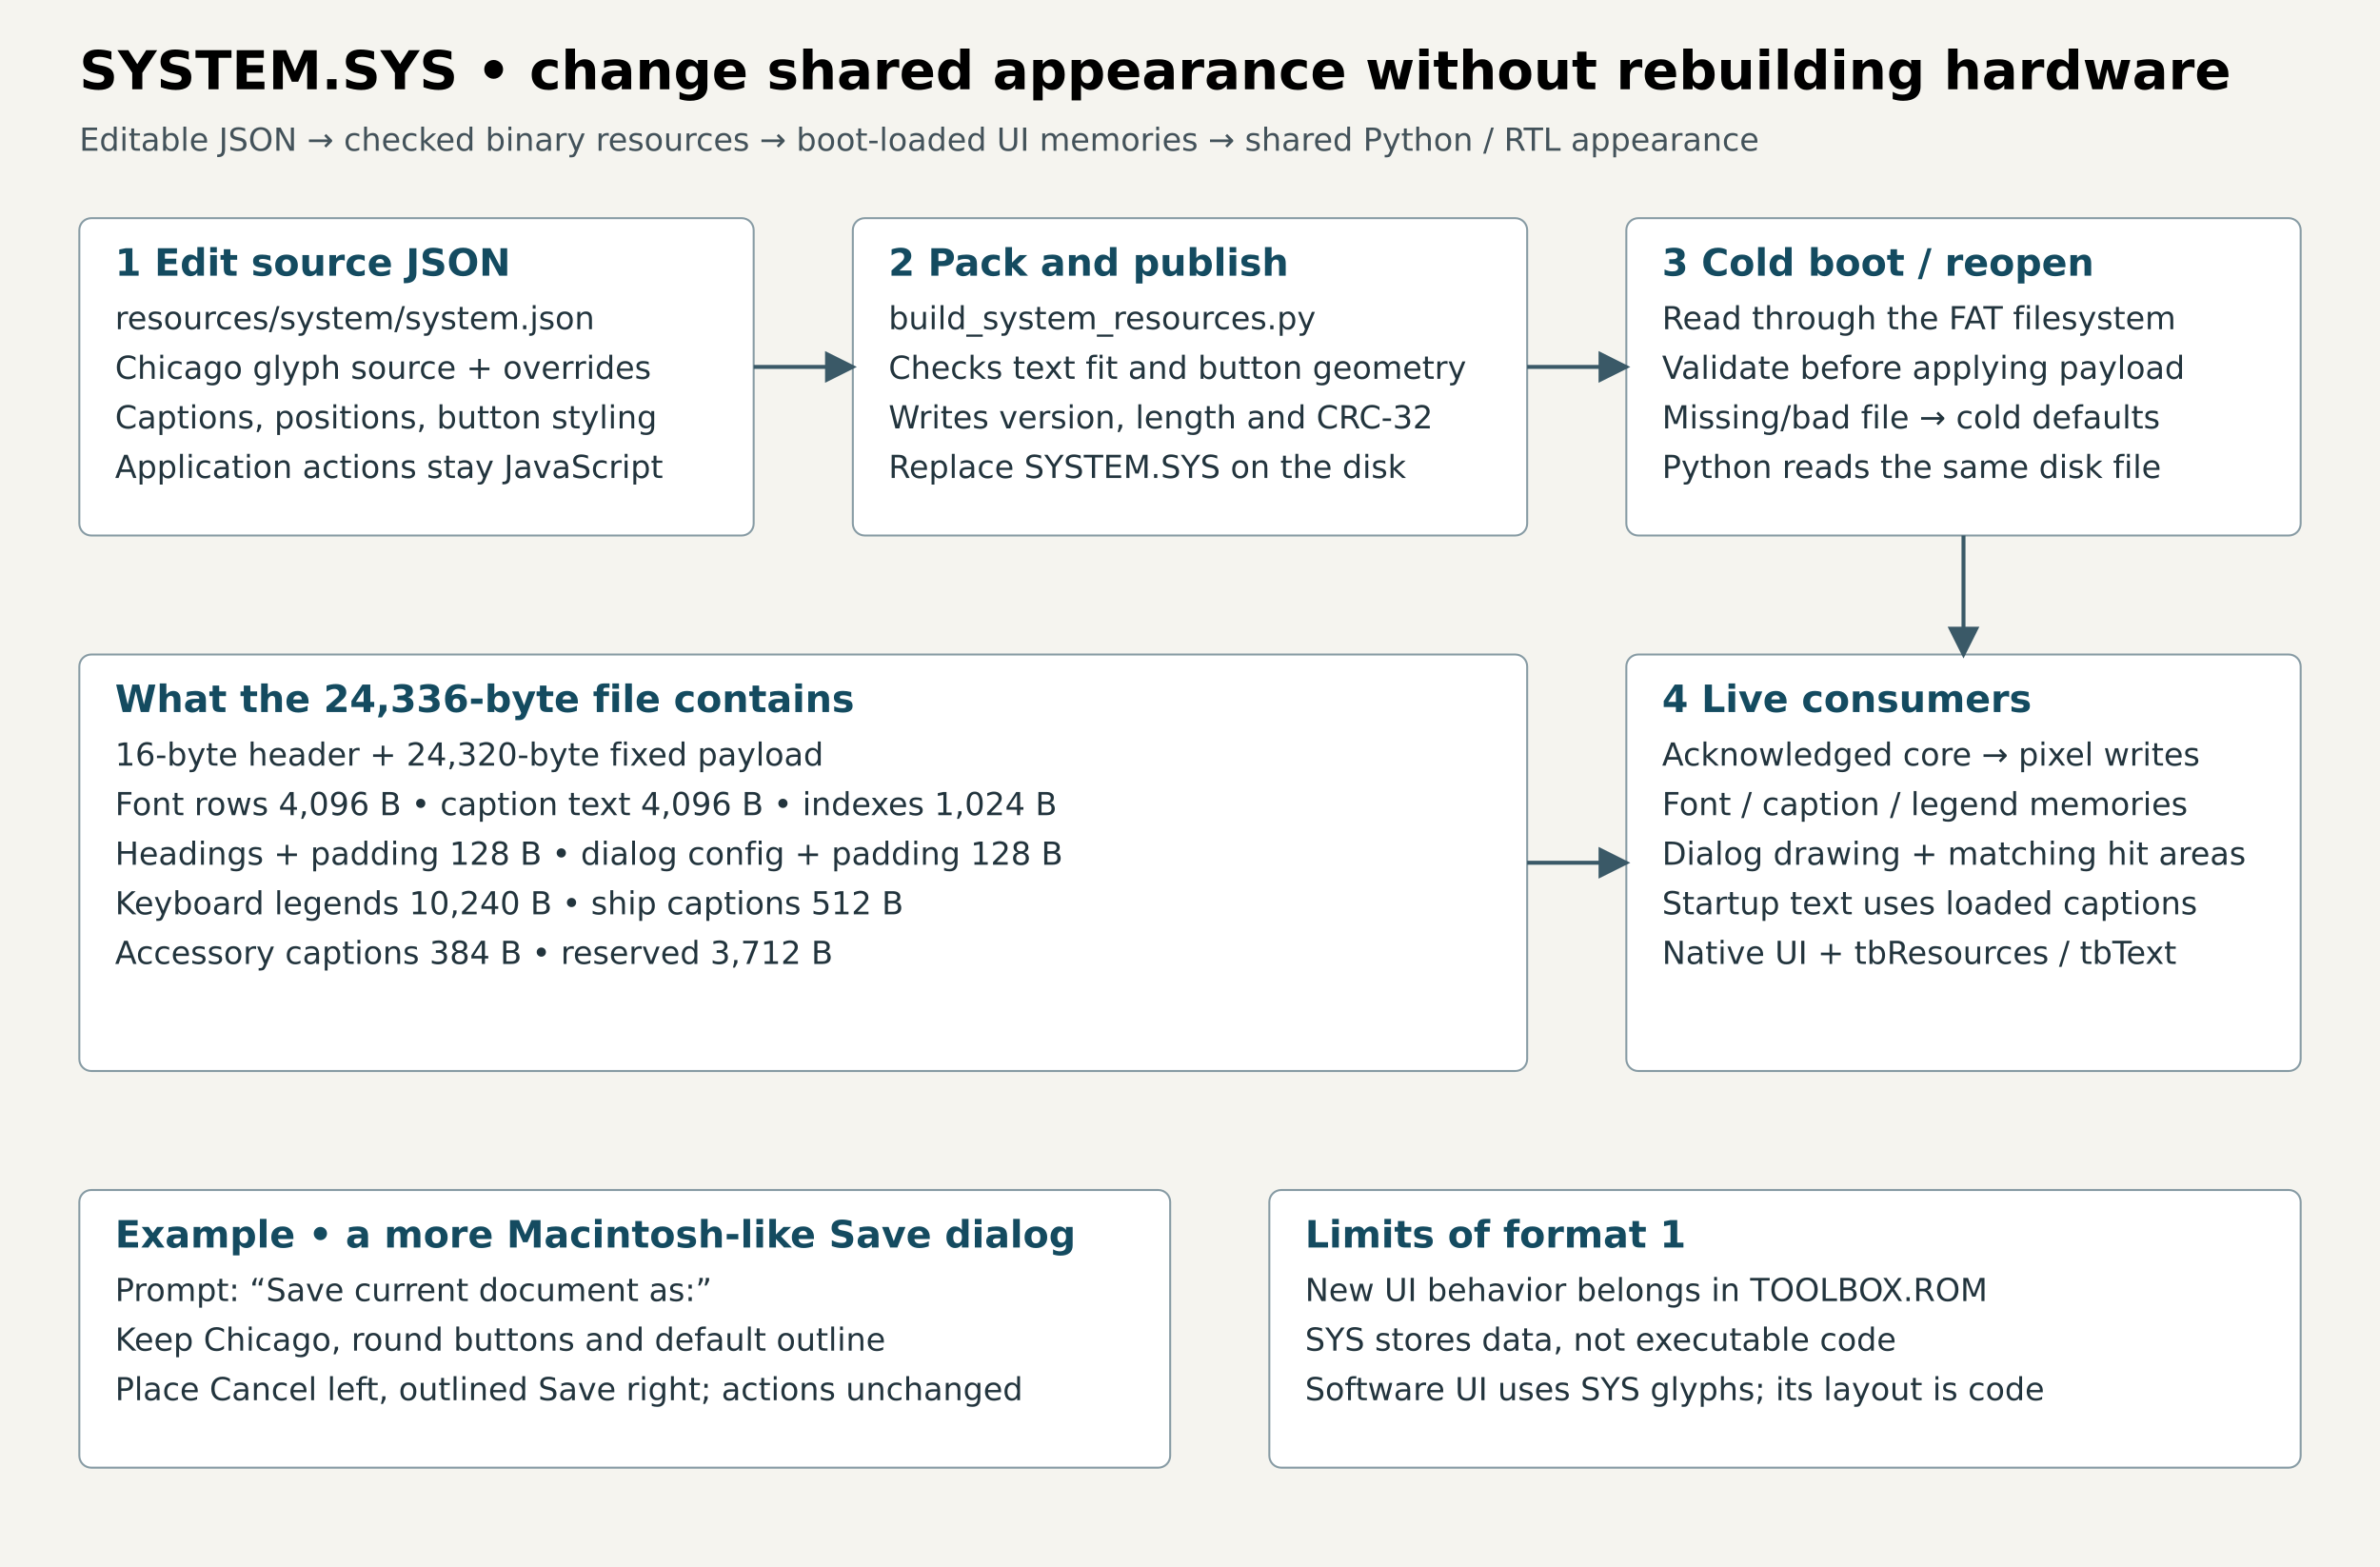
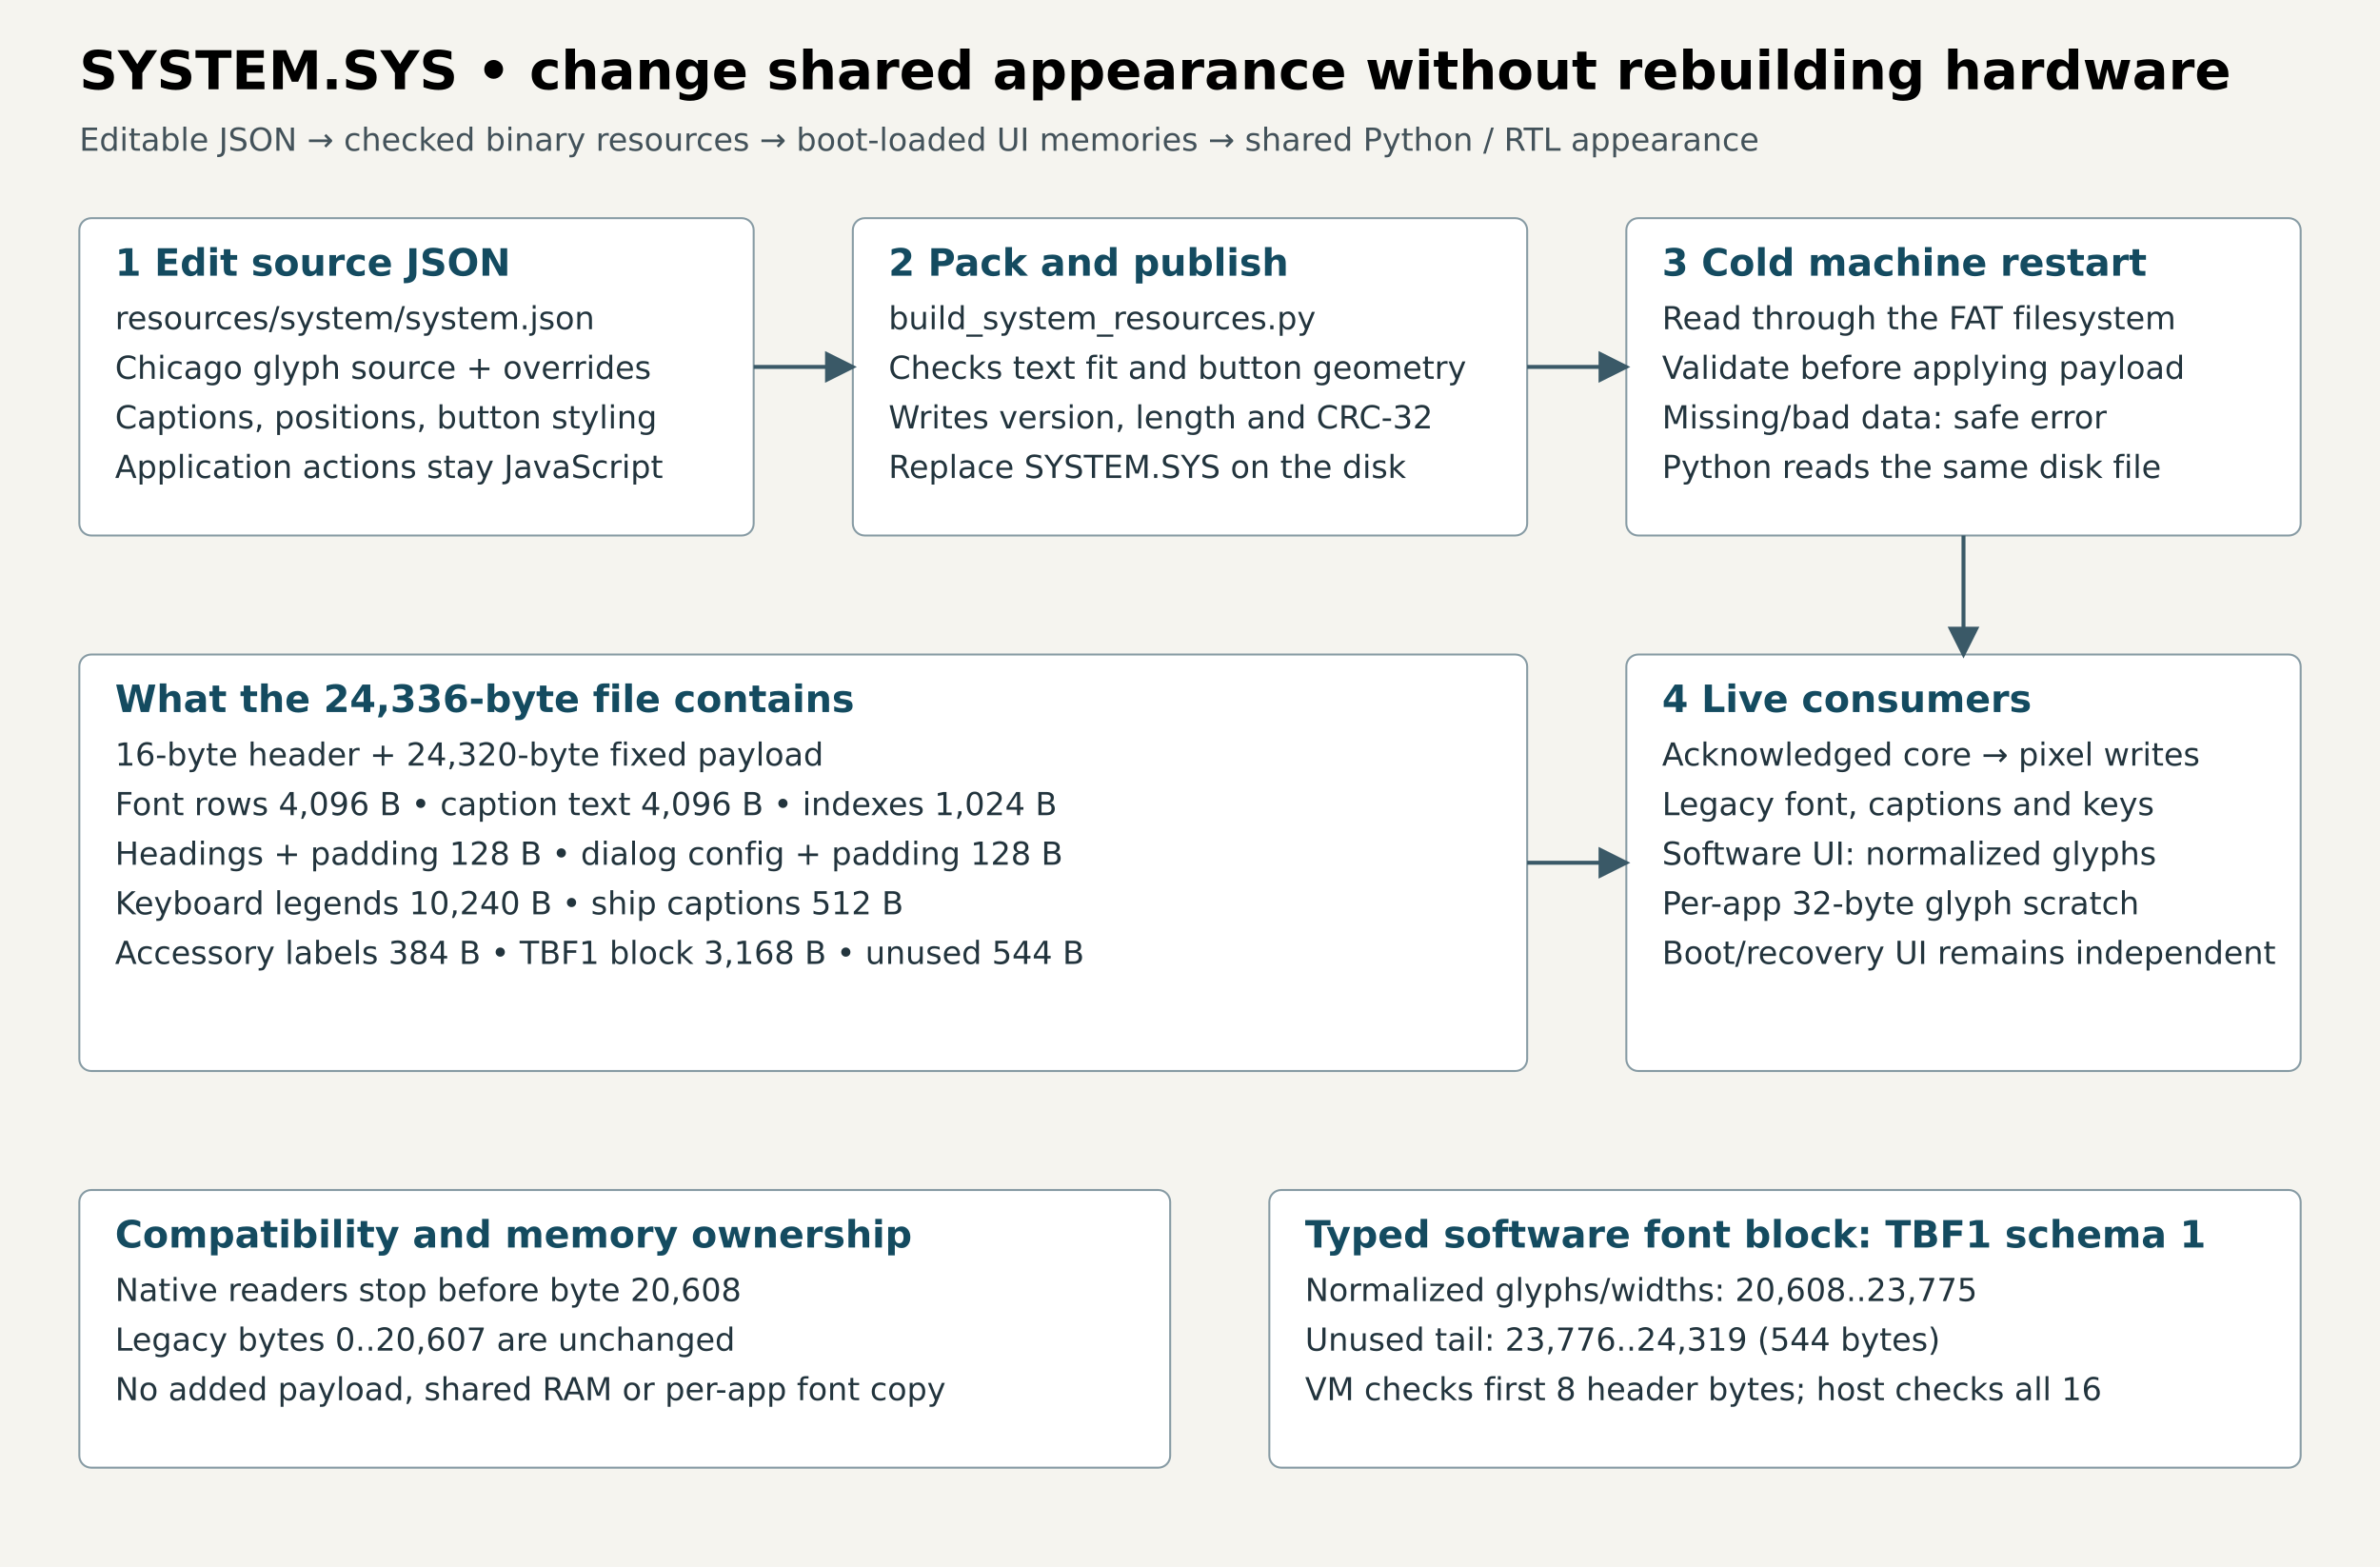
<svg xmlns="http://www.w3.org/2000/svg" width="1200" height="790" viewBox="0 0 1200 790">
  <defs>
    <marker id="a" markerWidth="8" markerHeight="8" refX="7" refY="4" orient="auto">
      <path d="M0 0L8 4L0 8" fill="#3a5967" />
    </marker>
  </defs>
  <rect width="1200" height="100%" fill="#f5f4ef" />
  <text x="40" y="45" font-family="DejaVu Sans,sans-serif" font-size="27" font-weight="bold">SYSTEM.SYS • change shared appearance without rebuilding hardware</text>
  <text x="40" y="76" font-family="DejaVu Sans,sans-serif" font-size="16" fill="#43525a">Editable JSON → checked binary resources → boot-loaded UI memories → shared Python / RTL appearance</text>
  <rect x="40" y="110" width="340" height="160" rx="6" fill="white" stroke="#879ba4" />
  <text x="58" y="139" font-family="DejaVu Sans,sans-serif" font-size="19" font-weight="bold" fill="#144b60">1  Edit source JSON</text>
  <text x="58" y="166" font-family="DejaVu Sans,sans-serif" font-size="16" fill="#22343d">resources/system/system.json</text>
  <text x="58" y="191" font-family="DejaVu Sans,sans-serif" font-size="16" fill="#22343d">Chicago glyph source + overrides</text>
  <text x="58" y="216" font-family="DejaVu Sans,sans-serif" font-size="16" fill="#22343d">Captions, positions, button styling</text>
  <text x="58" y="241" font-family="DejaVu Sans,sans-serif" font-size="16" fill="#22343d">Application actions stay JavaScript</text>
  <rect x="430" y="110" width="340" height="160" rx="6" fill="white" stroke="#879ba4" />
  <text x="448" y="139" font-family="DejaVu Sans,sans-serif" font-size="19" font-weight="bold" fill="#144b60">2  Pack and publish</text>
  <text x="448" y="166" font-family="DejaVu Sans,sans-serif" font-size="16" fill="#22343d">build_system_resources.py</text>
  <text x="448" y="191" font-family="DejaVu Sans,sans-serif" font-size="16" fill="#22343d">Checks text fit and button geometry</text>
  <text x="448" y="216" font-family="DejaVu Sans,sans-serif" font-size="16" fill="#22343d">Writes version, length and CRC-32</text>
  <text x="448" y="241" font-family="DejaVu Sans,sans-serif" font-size="16" fill="#22343d">Replace SYSTEM.SYS on the disk</text>
  <rect x="820" y="110" width="340" height="160" rx="6" fill="white" stroke="#879ba4" />
-   <text x="838" y="139" font-family="DejaVu Sans,sans-serif" font-size="19" font-weight="bold" fill="#144b60">3  Cold boot / reopen</text>
+   <text x="838" y="139" font-family="DejaVu Sans,sans-serif" font-size="19" font-weight="bold" fill="#144b60">3  Cold machine restart</text>
  <text x="838" y="166" font-family="DejaVu Sans,sans-serif" font-size="16" fill="#22343d">Read through the FAT filesystem</text>
  <text x="838" y="191" font-family="DejaVu Sans,sans-serif" font-size="16" fill="#22343d">Validate before applying payload</text>
-   <text x="838" y="216" font-family="DejaVu Sans,sans-serif" font-size="16" fill="#22343d">Missing/bad file → cold defaults</text>
+   <text x="838" y="216" font-family="DejaVu Sans,sans-serif" font-size="16" fill="#22343d">Missing/bad data: safe error</text>
  <text x="838" y="241" font-family="DejaVu Sans,sans-serif" font-size="16" fill="#22343d">Python reads the same disk file</text>
  <rect x="40" y="330" width="730" height="210" rx="6" fill="white" stroke="#879ba4" />
  <text x="58" y="359" font-family="DejaVu Sans,sans-serif" font-size="19" font-weight="bold" fill="#144b60">What the 24,336-byte file contains</text>
  <text x="58" y="386" font-family="DejaVu Sans,sans-serif" font-size="16" fill="#22343d">16-byte header + 24,320-byte fixed payload</text>
  <text x="58" y="411" font-family="DejaVu Sans,sans-serif" font-size="16" fill="#22343d">Font rows 4,096 B • caption text 4,096 B • indexes 1,024 B</text>
  <text x="58" y="436" font-family="DejaVu Sans,sans-serif" font-size="16" fill="#22343d">Headings + padding 128 B • dialog config + padding 128 B</text>
  <text x="58" y="461" font-family="DejaVu Sans,sans-serif" font-size="16" fill="#22343d">Keyboard legends 10,240 B • ship captions 512 B</text>
-   <text x="58" y="486" font-family="DejaVu Sans,sans-serif" font-size="16" fill="#22343d">Accessory captions 384 B • reserved 3,712 B</text>
+   <text x="58" y="486" font-family="DejaVu Sans,sans-serif" font-size="16" fill="#22343d">Accessory labels 384 B • TBF1 block 3,168 B • unused 544 B</text>
  <rect x="820" y="330" width="340" height="210" rx="6" fill="white" stroke="#879ba4" />
  <text x="838" y="359" font-family="DejaVu Sans,sans-serif" font-size="19" font-weight="bold" fill="#144b60">4  Live consumers</text>
  <text x="838" y="386" font-family="DejaVu Sans,sans-serif" font-size="16" fill="#22343d">Acknowledged core → pixel writes</text>
-   <text x="838" y="411" font-family="DejaVu Sans,sans-serif" font-size="16" fill="#22343d">Font / caption / legend memories</text>
-   <text x="838" y="436" font-family="DejaVu Sans,sans-serif" font-size="16" fill="#22343d">Dialog drawing + matching hit areas</text>
-   <text x="838" y="461" font-family="DejaVu Sans,sans-serif" font-size="16" fill="#22343d">Startup text uses loaded captions</text>
-   <text x="838" y="486" font-family="DejaVu Sans,sans-serif" font-size="16" fill="#22343d">Native UI + tbResources / tbText</text>
+   <text x="838" y="411" font-family="DejaVu Sans,sans-serif" font-size="16" fill="#22343d">Legacy font, captions and keys</text>
+   <text x="838" y="436" font-family="DejaVu Sans,sans-serif" font-size="16" fill="#22343d">Software UI: normalized glyphs</text>
+   <text x="838" y="461" font-family="DejaVu Sans,sans-serif" font-size="16" fill="#22343d">Per-app 32-byte glyph scratch</text>
+   <text x="838" y="486" font-family="DejaVu Sans,sans-serif" font-size="16" fill="#22343d">Boot/recovery UI remains independent</text>
  <rect x="40" y="600" width="550" height="140" rx="6" fill="white" stroke="#879ba4" />
-   <text x="58" y="629" font-family="DejaVu Sans,sans-serif" font-size="19" font-weight="bold" fill="#144b60">Example • a more Macintosh-like Save dialog</text>
-   <text x="58" y="656" font-family="DejaVu Sans,sans-serif" font-size="16" fill="#22343d">Prompt: “Save current document as:”</text>
-   <text x="58" y="681" font-family="DejaVu Sans,sans-serif" font-size="16" fill="#22343d">Keep Chicago, round buttons and default outline</text>
-   <text x="58" y="706" font-family="DejaVu Sans,sans-serif" font-size="16" fill="#22343d">Place Cancel left, outlined Save right; actions unchanged</text>
+   <text x="58" y="629" font-family="DejaVu Sans,sans-serif" font-size="19" font-weight="bold" fill="#144b60">Compatibility and memory ownership</text>
+   <text x="58" y="656" font-family="DejaVu Sans,sans-serif" font-size="16" fill="#22343d">Native readers stop before byte 20,608</text>
+   <text x="58" y="681" font-family="DejaVu Sans,sans-serif" font-size="16" fill="#22343d">Legacy bytes 0..20,607 are unchanged</text>
+   <text x="58" y="706" font-family="DejaVu Sans,sans-serif" font-size="16" fill="#22343d">No added payload, shared RAM or per-app font copy</text>
  <rect x="640" y="600" width="520" height="140" rx="6" fill="white" stroke="#879ba4" />
-   <text x="658" y="629" font-family="DejaVu Sans,sans-serif" font-size="19" font-weight="bold" fill="#144b60">Limits of format 1</text>
-   <text x="658" y="656" font-family="DejaVu Sans,sans-serif" font-size="16" fill="#22343d">New UI behavior belongs in TOOLBOX.ROM</text>
-   <text x="658" y="681" font-family="DejaVu Sans,sans-serif" font-size="16" fill="#22343d">SYS stores data, not executable code</text>
-   <text x="658" y="706" font-family="DejaVu Sans,sans-serif" font-size="16" fill="#22343d">Software UI uses SYS glyphs; its layout is code</text>
+   <text x="658" y="629" font-family="DejaVu Sans,sans-serif" font-size="19" font-weight="bold" fill="#144b60">Typed software font block: TBF1 schema 1</text>
+   <text x="658" y="656" font-family="DejaVu Sans,sans-serif" font-size="16" fill="#22343d">Normalized glyphs/widths: 20,608..23,775</text>
+   <text x="658" y="681" font-family="DejaVu Sans,sans-serif" font-size="16" fill="#22343d">Unused tail: 23,776..24,319 (544 bytes)</text>
+   <text x="658" y="706" font-family="DejaVu Sans,sans-serif" font-size="16" fill="#22343d">VM checks first 8 header bytes; host checks all 16</text>
  <path d="M380 185 L430 185" fill="none" stroke="#3a5967" stroke-width="2" marker-end="url(#a)" />
  <path d="M770 185 L820 185" fill="none" stroke="#3a5967" stroke-width="2" marker-end="url(#a)" />
  <path d="M990 270 L990 330" fill="none" stroke="#3a5967" stroke-width="2" marker-end="url(#a)" />
  <path d="M770 435 L820 435" fill="none" stroke="#3a5967" stroke-width="2" marker-end="url(#a)" />
</svg>
